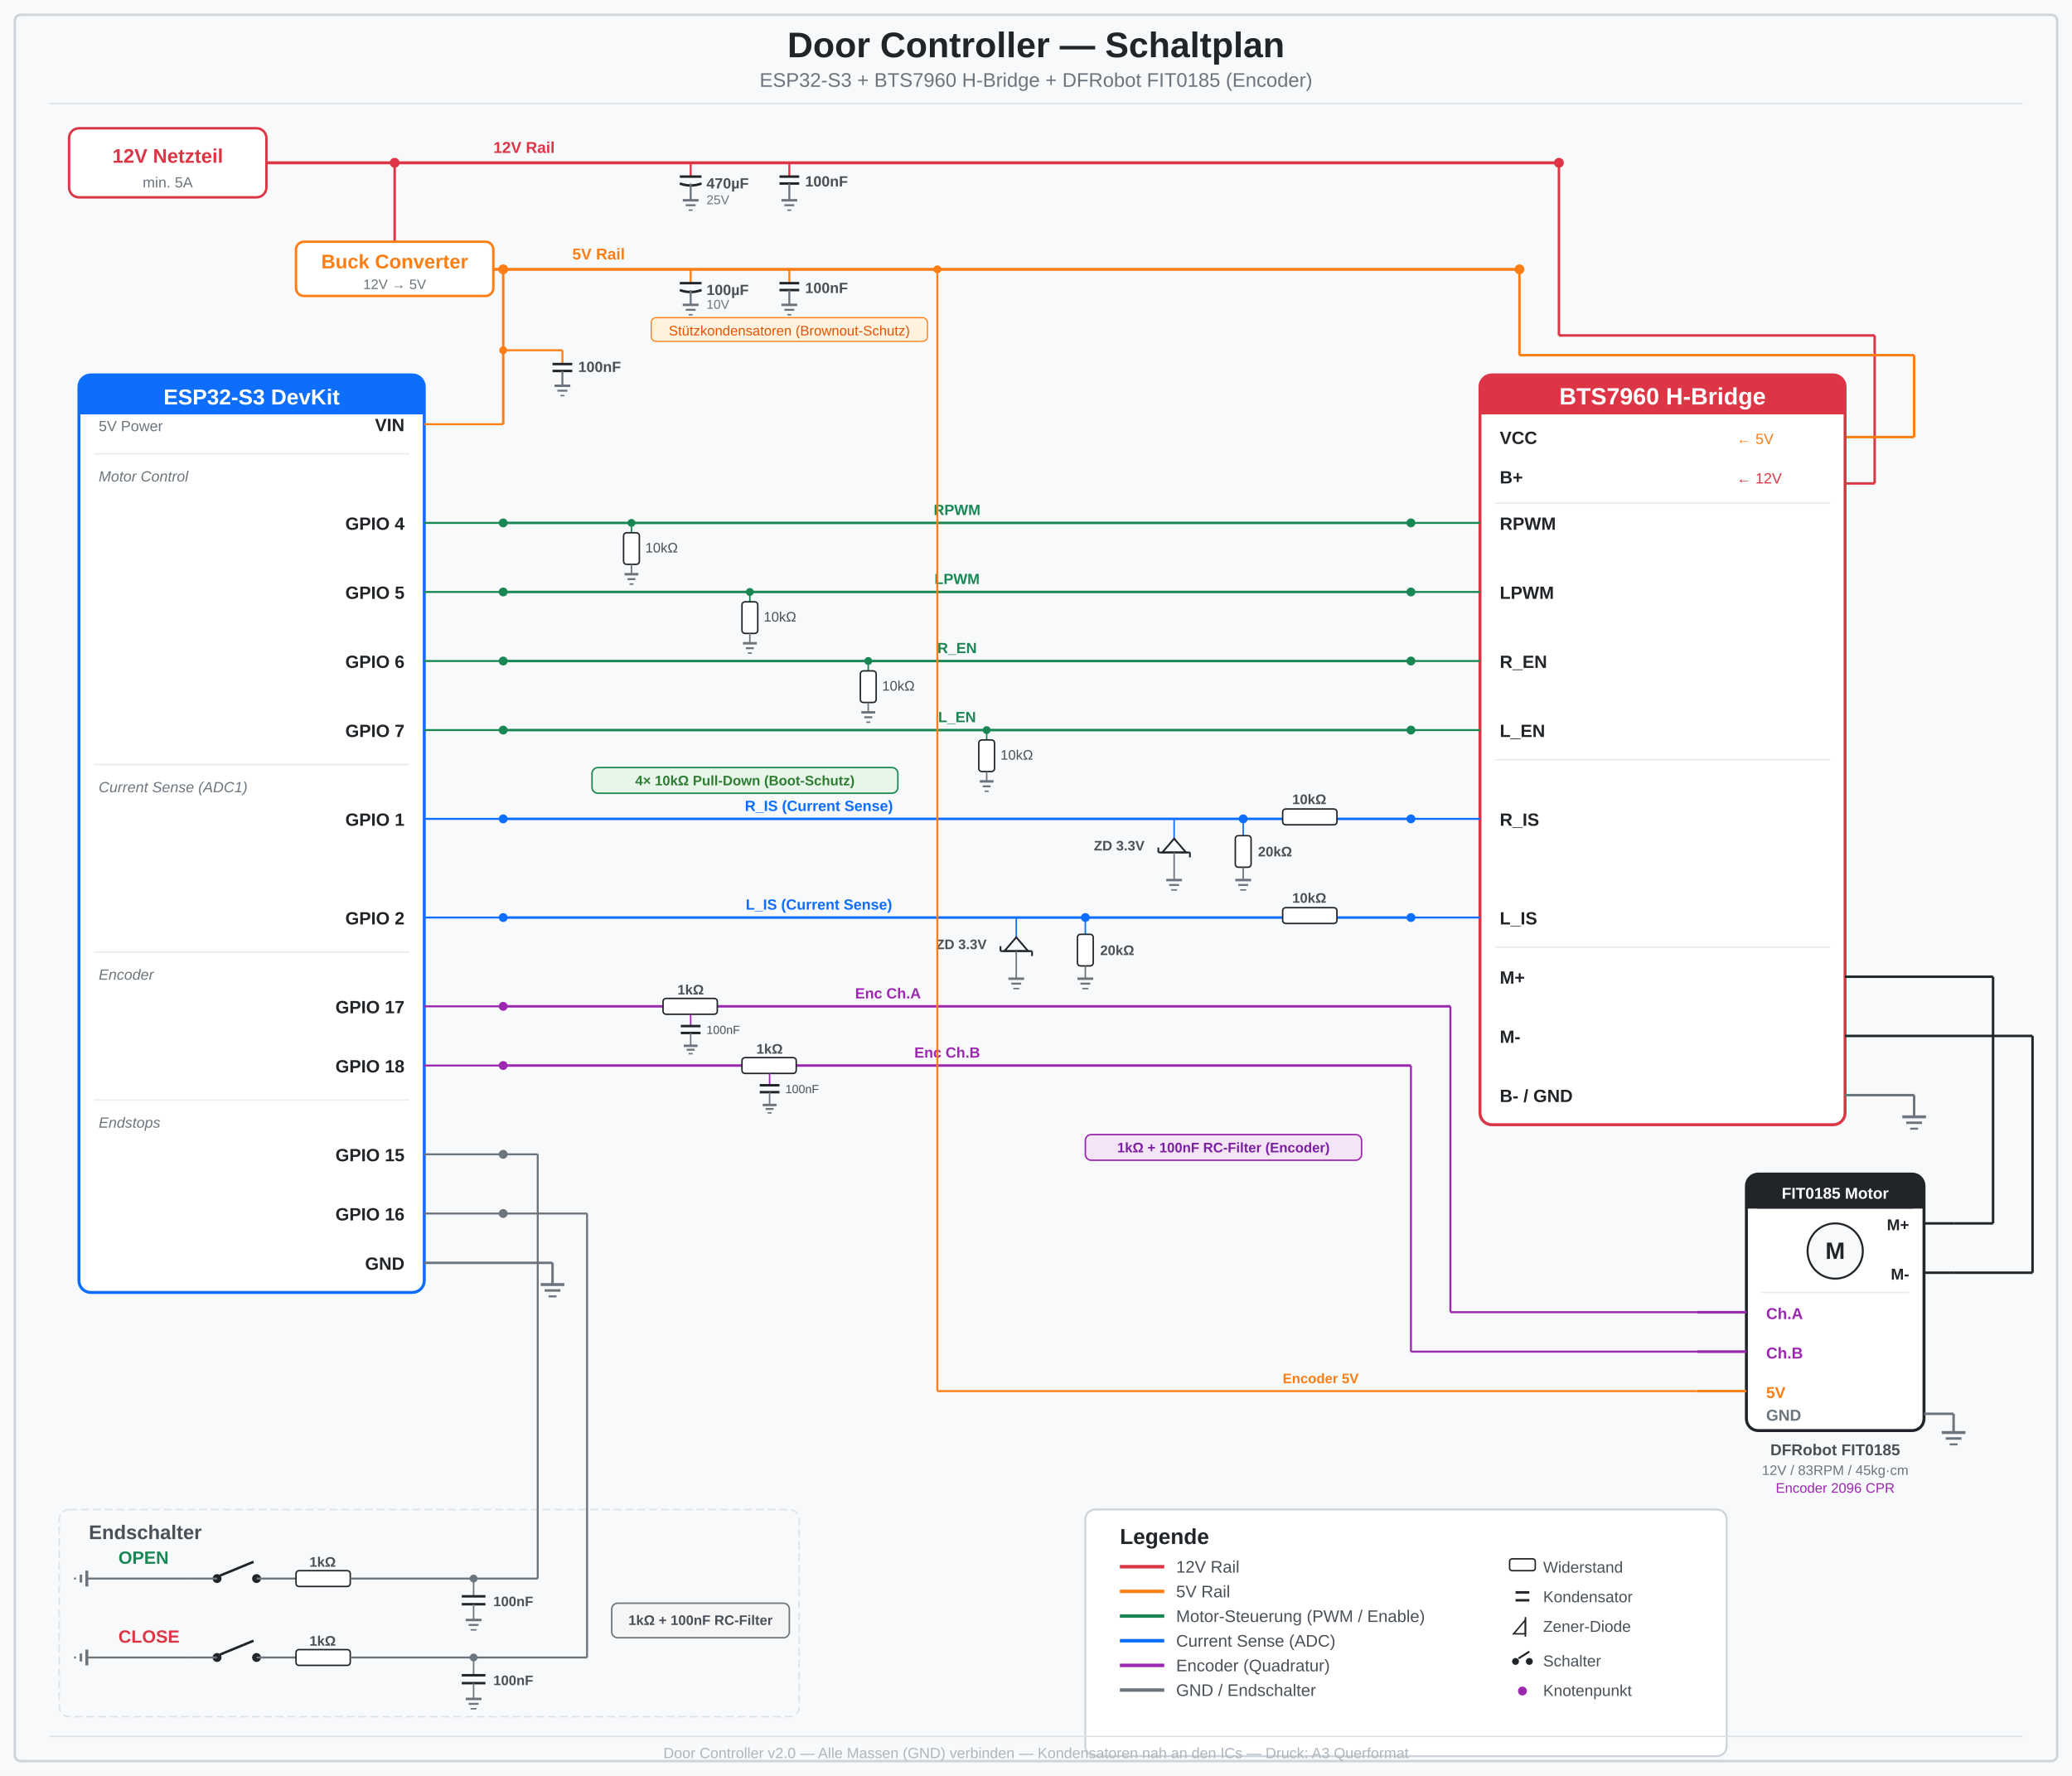
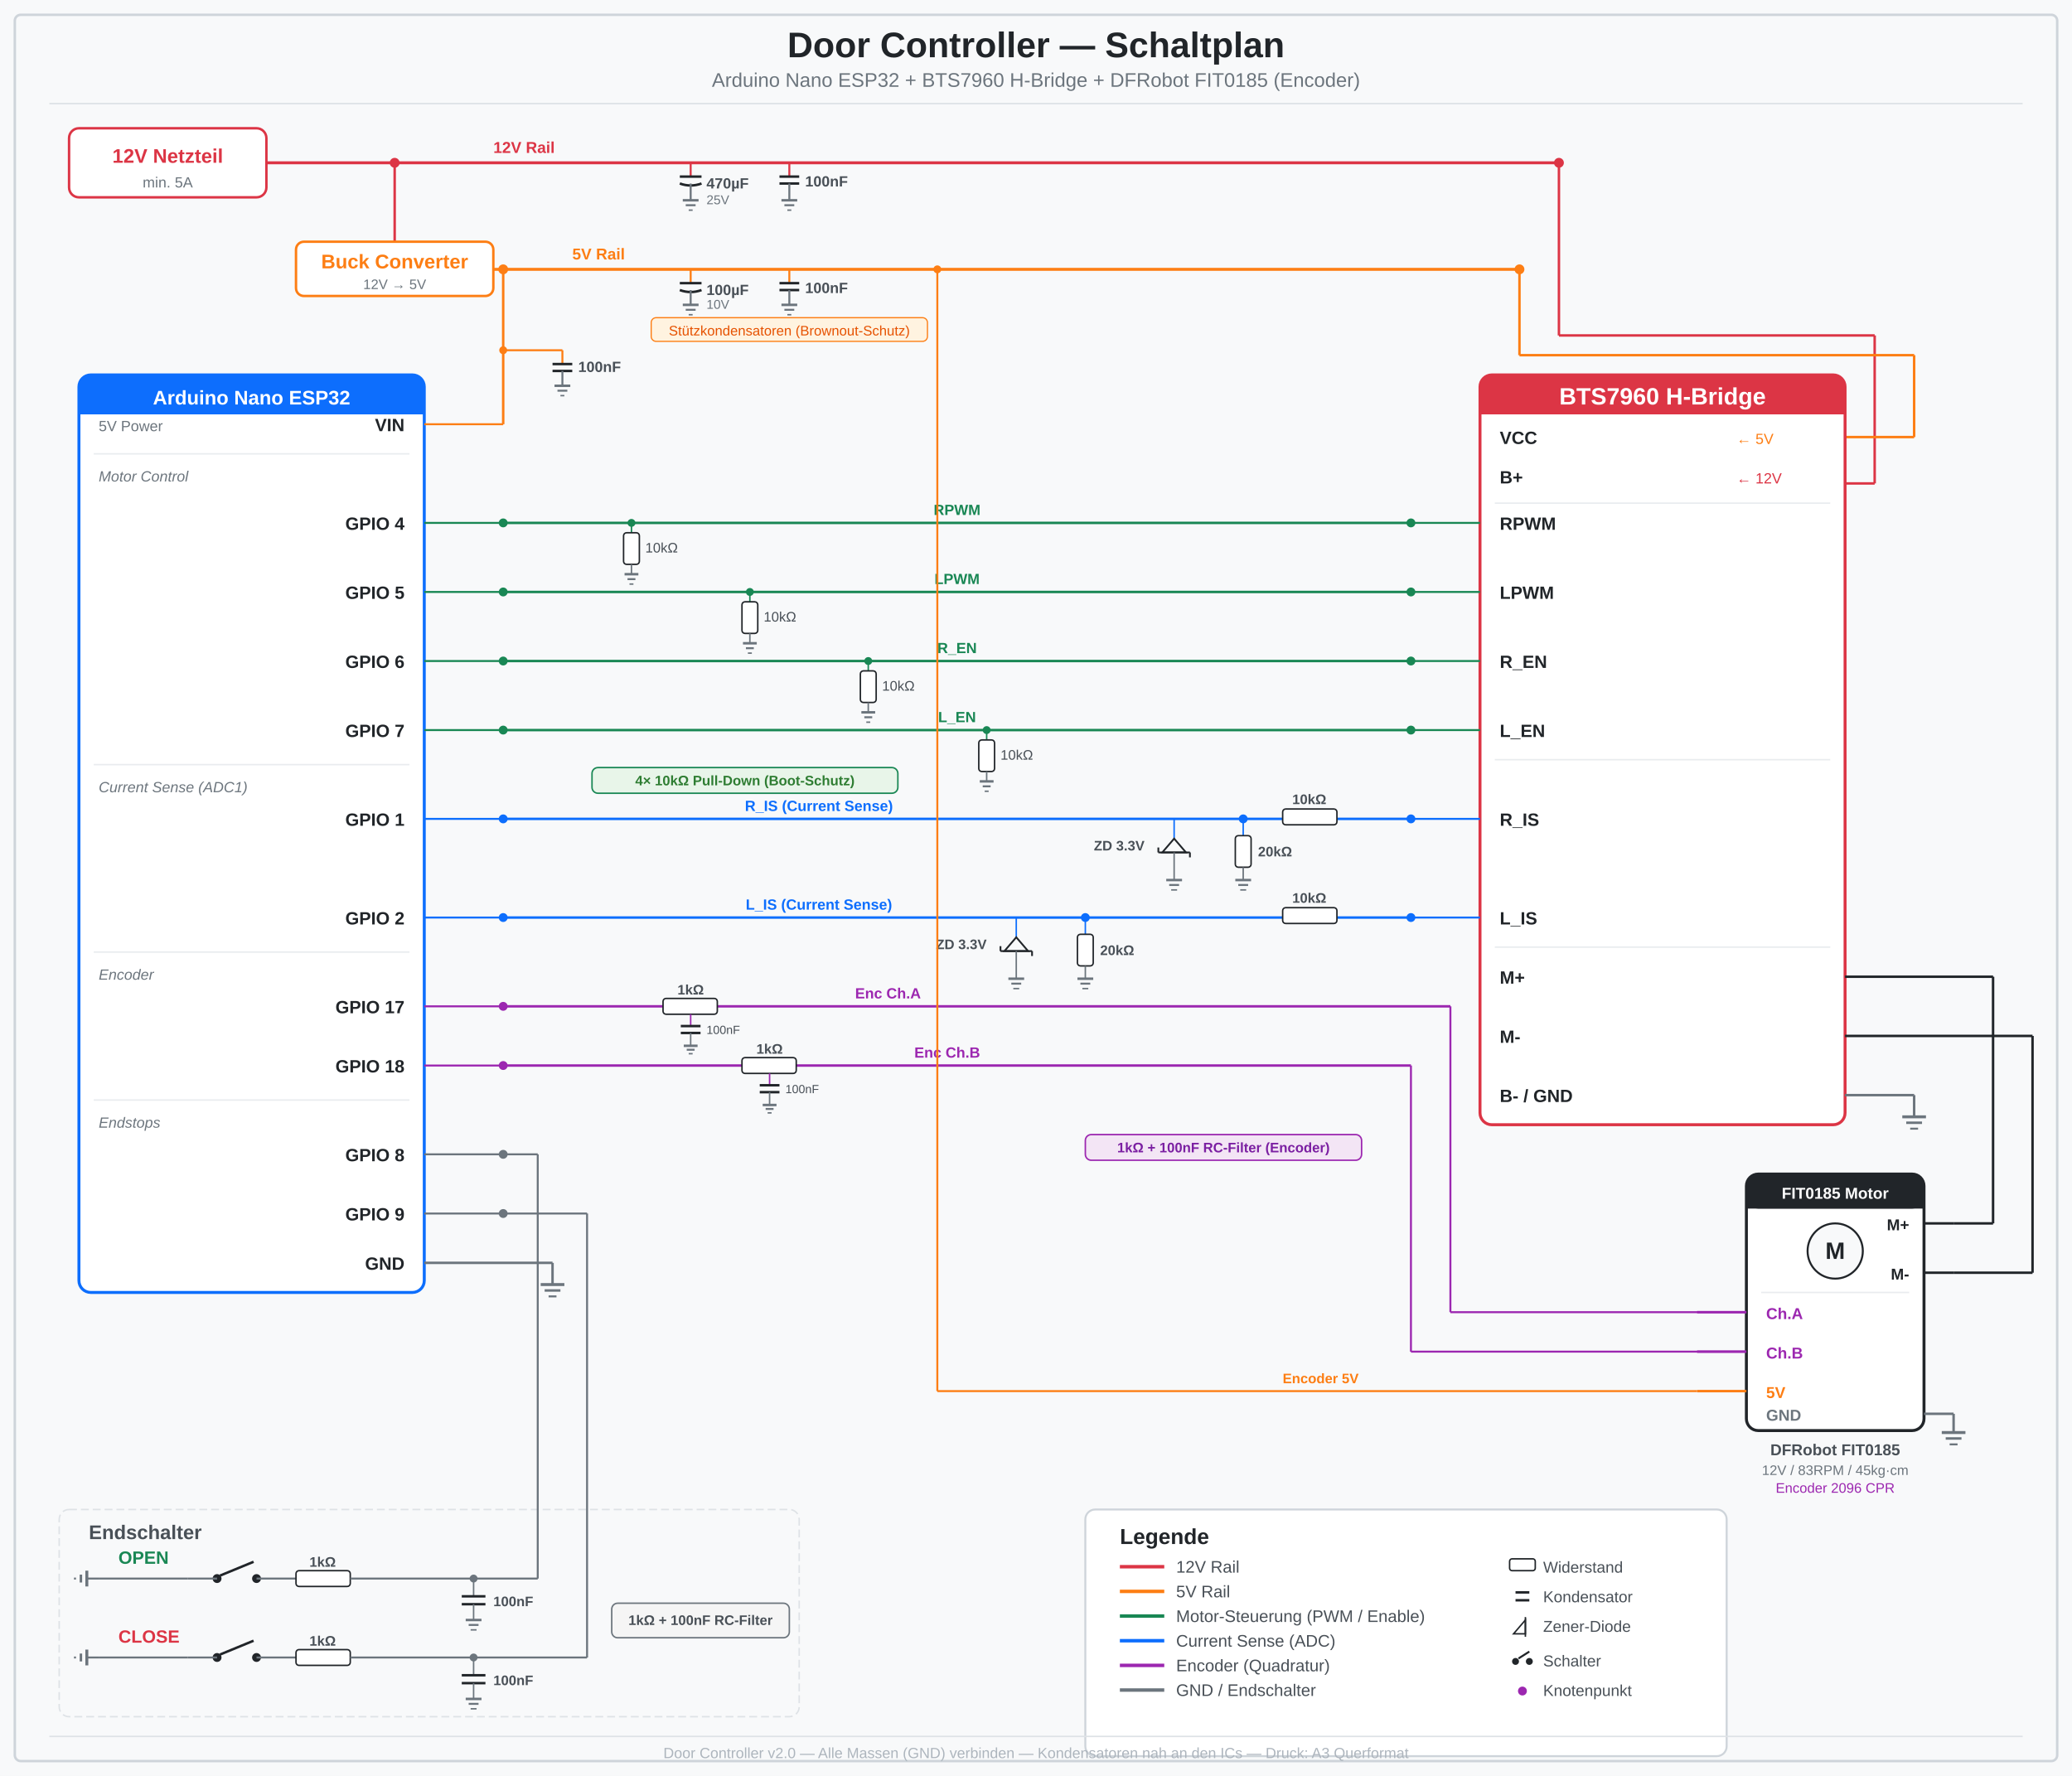
<svg xmlns="http://www.w3.org/2000/svg" viewBox="0 0 2100 1800" width="420mm" height="360mm" font-family="Segoe UI, Arial, sans-serif">
  <style>@media print { svg { width: 100%; height: auto; page-break-inside: avoid; } }</style>
  <rect width="2100" height="1800" fill="#f8f9fa" />
  <rect x="15" y="15" width="2070" height="1770" fill="none" stroke="#ced4da" stroke-width="2.5" rx="6" />
  <text x="1050" y="58" text-anchor="middle" font-size="36" font-weight="bold" fill="#212529">Door Controller — Schaltplan</text>
-   <text x="1050" y="88" text-anchor="middle" font-size="20" fill="#6c757d">ESP32-S3 + BTS7960 H-Bridge + DFRobot FIT0185 (Encoder)</text>
+   <text x="1050" y="88" text-anchor="middle" font-size="20" fill="#6c757d">Arduino Nano ESP32 + BTS7960 H-Bridge + DFRobot FIT0185 (Encoder)</text>
  <line x1="50" y1="105" x2="2050" y2="105" stroke="#dee2e6" stroke-width="1.5" />
  <rect x="70" y="130" width="200" height="70" rx="10" fill="#fff" stroke="#dc3545" stroke-width="2.5" />
  <text x="170" y="165" text-anchor="middle" font-size="20" font-weight="bold" fill="#dc3545">12V Netzteil</text>
  <text x="170" y="190" text-anchor="middle" font-size="15" fill="#6c757d">min. 5A</text>
  <line x1="270" y1="165" x2="1580" y2="165" stroke="#dc3545" stroke-width="3" />
  <text x="500" y="155" font-size="16" fill="#dc3545" font-weight="bold">12V Rail</text>
  <circle cx="400" cy="165" r="5" fill="#dc3545" />
  <line x1="400" y1="165" x2="400" y2="245" stroke="#dc3545" stroke-width="2.5" />
  <rect x="300" y="245" width="200" height="55" rx="8" fill="#fff" stroke="#fd7e14" stroke-width="2.5" />
  <text x="400" y="272" text-anchor="middle" font-size="20" font-weight="bold" fill="#fd7e14">Buck Converter</text>
  <text x="400" y="293" text-anchor="middle" font-size="14" fill="#6c757d">12V → 5V</text>
  <line x1="500" y1="273" x2="1540" y2="273" stroke="#fd7e14" stroke-width="3" />
  <text x="580" y="263" font-size="16" fill="#fd7e14" font-weight="bold">5V Rail</text>
  <g transform="translate(700, 165)">
    <line x1="0" y1="0" x2="0" y2="14" stroke="#dc3545" stroke-width="2" />
    <line x1="-11" y1="14" x2="11" y2="14" stroke="#212529" stroke-width="2.5" />
    <path d="M-11,21 Q0,25 11,21" fill="none" stroke="#212529" stroke-width="2.5" />
    <line x1="0" y1="21" x2="0" y2="38" stroke="#6c757d" stroke-width="2" />
    <text x="16" y="26" font-size="15" fill="#495057" font-weight="bold">470µF</text>
    <text x="16" y="42" font-size="13" fill="#6c757d">25V</text>
    <line x1="-8" y1="38" x2="8" y2="38" stroke="#6c757d" stroke-width="2.5" />
    <line x1="-5" y1="43" x2="5" y2="43" stroke="#6c757d" stroke-width="2" />
    <line x1="-2" y1="48" x2="2" y2="48" stroke="#6c757d" stroke-width="1.5" />
  </g>
  <g transform="translate(800, 165)">
    <line x1="0" y1="0" x2="0" y2="14" stroke="#dc3545" stroke-width="2" />
    <line x1="-10" y1="14" x2="10" y2="14" stroke="#212529" stroke-width="2.5" />
    <line x1="-10" y1="21" x2="10" y2="21" stroke="#212529" stroke-width="2.5" />
    <line x1="0" y1="21" x2="0" y2="38" stroke="#6c757d" stroke-width="2" />
    <text x="16" y="24" font-size="15" fill="#495057" font-weight="bold">100nF</text>
    <line x1="-8" y1="38" x2="8" y2="38" stroke="#6c757d" stroke-width="2.5" />
    <line x1="-5" y1="43" x2="5" y2="43" stroke="#6c757d" stroke-width="2" />
    <line x1="-2" y1="48" x2="2" y2="48" stroke="#6c757d" stroke-width="1.5" />
  </g>
  <g transform="translate(700, 273)">
    <line x1="0" y1="0" x2="0" y2="14" stroke="#fd7e14" stroke-width="2" />
    <line x1="-11" y1="14" x2="11" y2="14" stroke="#212529" stroke-width="2.5" />
    <path d="M-11,21 Q0,25 11,21" fill="none" stroke="#212529" stroke-width="2.5" />
    <line x1="0" y1="21" x2="0" y2="36" stroke="#6c757d" stroke-width="2" />
    <text x="16" y="26" font-size="15" fill="#495057" font-weight="bold">100µF</text>
    <text x="16" y="40" font-size="13" fill="#6c757d">10V</text>
    <line x1="-8" y1="36" x2="8" y2="36" stroke="#6c757d" stroke-width="2.5" />
    <line x1="-5" y1="41" x2="5" y2="41" stroke="#6c757d" stroke-width="2" />
    <line x1="-2" y1="46" x2="2" y2="46" stroke="#6c757d" stroke-width="1.5" />
  </g>
  <g transform="translate(800, 273)">
    <line x1="0" y1="0" x2="0" y2="14" stroke="#fd7e14" stroke-width="2" />
    <line x1="-10" y1="14" x2="10" y2="14" stroke="#212529" stroke-width="2.5" />
    <line x1="-10" y1="21" x2="10" y2="21" stroke="#212529" stroke-width="2.5" />
    <line x1="0" y1="21" x2="0" y2="36" stroke="#6c757d" stroke-width="2" />
    <text x="16" y="24" font-size="15" fill="#495057" font-weight="bold">100nF</text>
    <line x1="-8" y1="36" x2="8" y2="36" stroke="#6c757d" stroke-width="2.5" />
    <line x1="-5" y1="41" x2="5" y2="41" stroke="#6c757d" stroke-width="2" />
    <line x1="-2" y1="46" x2="2" y2="46" stroke="#6c757d" stroke-width="1.5" />
  </g>
  <rect x="660" y="322" width="280" height="24" rx="5" fill="#fff3e0" stroke="#fd7e14" stroke-width="1.2" />
  <text x="800" y="340" text-anchor="middle" font-size="14" fill="#e65100">Stützkondensatoren (Brownout-Schutz)</text>
  <circle cx="510" cy="273" r="5" fill="#fd7e14" />
  <line x1="510" y1="273" x2="510" y2="430" stroke="#fd7e14" stroke-width="2.5" />
  <circle cx="510" cy="355" r="4" fill="#fd7e14" />
  <line x1="510" y1="355" x2="570" y2="355" stroke="#fd7e14" stroke-width="2" />
  <g transform="translate(570, 355)">
    <line x1="0" y1="0" x2="0" y2="14" stroke="#fd7e14" stroke-width="2" />
    <line x1="-10" y1="14" x2="10" y2="14" stroke="#212529" stroke-width="2.5" />
    <line x1="-10" y1="21" x2="10" y2="21" stroke="#212529" stroke-width="2.5" />
    <line x1="0" y1="21" x2="0" y2="36" stroke="#6c757d" stroke-width="2" />
    <text x="16" y="22" font-size="15" fill="#495057" font-weight="bold">100nF</text>
    <line x1="-8" y1="36" x2="8" y2="36" stroke="#6c757d" stroke-width="2.5" />
    <line x1="-5" y1="41" x2="5" y2="41" stroke="#6c757d" stroke-width="2" />
    <line x1="-2" y1="46" x2="2" y2="46" stroke="#6c757d" stroke-width="1.5" />
  </g>
  <circle cx="1580" cy="165" r="5" fill="#dc3545" />
  <line x1="1580" y1="165" x2="1580" y2="340" stroke="#dc3545" stroke-width="2.5" />
  <line x1="1580" y1="340" x2="1900" y2="340" stroke="#dc3545" stroke-width="2.5" />
  <line x1="1900" y1="340" x2="1900" y2="490" stroke="#dc3545" stroke-width="2.5" />
  <line x1="1870" y1="490" x2="1900" y2="490" stroke="#dc3545" stroke-width="2.5" />
  <circle cx="1540" cy="273" r="5" fill="#fd7e14" />
  <line x1="1540" y1="273" x2="1540" y2="360" stroke="#fd7e14" stroke-width="2.5" />
  <line x1="1540" y1="360" x2="1940" y2="360" stroke="#fd7e14" stroke-width="2.5" />
  <line x1="1940" y1="360" x2="1940" y2="443" stroke="#fd7e14" stroke-width="2.5" />
  <line x1="1870" y1="443" x2="1940" y2="443" stroke="#fd7e14" stroke-width="2.5" />
  <rect x="80" y="380" width="350" height="930" rx="12" fill="#fff" stroke="#0d6efd" stroke-width="3" />
  <rect x="80" y="380" width="350" height="40" rx="12" fill="#0d6efd" />
  <rect x="80" y="406" width="350" height="14" fill="#0d6efd" />
-   <text x="255" y="410" text-anchor="middle" font-size="22" font-weight="bold" fill="#fff">ESP32-S3 DevKit</text>
+   <text x="255" y="410" text-anchor="middle" font-size="20" font-weight="bold" fill="#fff">Arduino Nano ESP32</text>
  <text x="410" y="437" font-size="18" fill="#212529" font-weight="bold" text-anchor="end">VIN</text>
  <text x="100" y="437" font-size="15" fill="#6c757d">5V Power</text>
  <line x1="430" y1="430" x2="510" y2="430" stroke="#fd7e14" stroke-width="2" />
  <line x1="95" y1="460" x2="415" y2="460" stroke="#e9ecef" stroke-width="1.5" />
  <text x="100" y="488" font-size="15" fill="#6c757d" font-style="italic">Motor Control</text>
  <text x="410" y="537" font-size="18" fill="#212529" font-weight="bold" text-anchor="end">GPIO 4</text>
  <line x1="430" y1="530" x2="510" y2="530" stroke="#198754" stroke-width="2" />
  <circle cx="510" cy="530" r="4.5" fill="#198754" />
  <text x="410" y="607" font-size="18" fill="#212529" font-weight="bold" text-anchor="end">GPIO 5</text>
  <line x1="430" y1="600" x2="510" y2="600" stroke="#198754" stroke-width="2" />
  <circle cx="510" cy="600" r="4.5" fill="#198754" />
  <text x="410" y="677" font-size="18" fill="#212529" font-weight="bold" text-anchor="end">GPIO 6</text>
  <line x1="430" y1="670" x2="510" y2="670" stroke="#198754" stroke-width="2" />
  <circle cx="510" cy="670" r="4.5" fill="#198754" />
  <text x="410" y="747" font-size="18" fill="#212529" font-weight="bold" text-anchor="end">GPIO 7</text>
  <line x1="430" y1="740" x2="510" y2="740" stroke="#198754" stroke-width="2" />
  <circle cx="510" cy="740" r="4.5" fill="#198754" />
  <line x1="95" y1="775" x2="415" y2="775" stroke="#e9ecef" stroke-width="1.5" />
  <text x="100" y="803" font-size="15" fill="#6c757d" font-style="italic">Current Sense (ADC1)</text>
  <text x="410" y="837" font-size="18" fill="#212529" font-weight="bold" text-anchor="end">GPIO 1</text>
  <line x1="430" y1="830" x2="510" y2="830" stroke="#0d6efd" stroke-width="2" />
  <circle cx="510" cy="830" r="4.5" fill="#0d6efd" />
  <text x="410" y="937" font-size="18" fill="#212529" font-weight="bold" text-anchor="end">GPIO 2</text>
  <line x1="430" y1="930" x2="510" y2="930" stroke="#0d6efd" stroke-width="2" />
  <circle cx="510" cy="930" r="4.5" fill="#0d6efd" />
  <line x1="95" y1="965" x2="415" y2="965" stroke="#e9ecef" stroke-width="1.5" />
  <text x="100" y="993" font-size="15" fill="#6c757d" font-style="italic">Encoder</text>
  <text x="410" y="1027" font-size="18" fill="#212529" font-weight="bold" text-anchor="end">GPIO 17</text>
  <line x1="430" y1="1020" x2="510" y2="1020" stroke="#9c27b0" stroke-width="2" />
  <circle cx="510" cy="1020" r="4.5" fill="#9c27b0" />
  <text x="410" y="1087" font-size="18" fill="#212529" font-weight="bold" text-anchor="end">GPIO 18</text>
  <line x1="430" y1="1080" x2="510" y2="1080" stroke="#9c27b0" stroke-width="2" />
  <circle cx="510" cy="1080" r="4.5" fill="#9c27b0" />
  <line x1="95" y1="1115" x2="415" y2="1115" stroke="#e9ecef" stroke-width="1.5" />
  <text x="100" y="1143" font-size="15" fill="#6c757d" font-style="italic">Endstops</text>
-   <text x="410" y="1177" font-size="18" fill="#212529" font-weight="bold" text-anchor="end">GPIO 15</text>
+   <text x="410" y="1177" font-size="18" fill="#212529" font-weight="bold" text-anchor="end">GPIO 8</text>
  <line x1="430" y1="1170" x2="510" y2="1170" stroke="#6c757d" stroke-width="2" />
  <circle cx="510" cy="1170" r="4.5" fill="#6c757d" />
-   <text x="410" y="1237" font-size="18" fill="#212529" font-weight="bold" text-anchor="end">GPIO 16</text>
+   <text x="410" y="1237" font-size="18" fill="#212529" font-weight="bold" text-anchor="end">GPIO 9</text>
  <line x1="430" y1="1230" x2="510" y2="1230" stroke="#6c757d" stroke-width="2" />
  <circle cx="510" cy="1230" r="4.5" fill="#6c757d" />
  <text x="410" y="1287" font-size="18" fill="#212529" font-weight="bold" text-anchor="end">GND</text>
  <line x1="430" y1="1280" x2="560" y2="1280" stroke="#6c757d" stroke-width="2.5" />
  <line x1="560" y1="1280" x2="560" y2="1302" stroke="#6c757d" stroke-width="2.5" />
  <line x1="548" y1="1302" x2="572" y2="1302" stroke="#6c757d" stroke-width="3" />
  <line x1="552" y1="1308" x2="568" y2="1308" stroke="#6c757d" stroke-width="2.5" />
  <line x1="556" y1="1314" x2="564" y2="1314" stroke="#6c757d" stroke-width="2" />
  <rect x="1500" y="380" width="370" height="760" rx="12" fill="#fff" stroke="#dc3545" stroke-width="3" />
  <rect x="1500" y="380" width="370" height="40" rx="12" fill="#dc3545" />
  <rect x="1500" y="406" width="370" height="14" fill="#dc3545" />
  <text x="1685" y="410" text-anchor="middle" font-size="24" font-weight="bold" fill="#fff">BTS7960 H-Bridge</text>
  <text x="1520" y="450" font-size="18" fill="#212529" font-weight="bold">VCC</text>
  <text x="1760" y="450" font-size="15" fill="#fd7e14">← 5V</text>
  <text x="1520" y="490" font-size="18" fill="#212529" font-weight="bold">B+</text>
  <text x="1760" y="490" font-size="15" fill="#dc3545">← 12V</text>
  <line x1="1515" y1="510" x2="1855" y2="510" stroke="#e9ecef" stroke-width="1.5" />
  <text x="1520" y="537" font-size="18" fill="#212529" font-weight="bold">RPWM</text>
  <line x1="1430" y1="530" x2="1500" y2="530" stroke="#198754" stroke-width="2" />
  <circle cx="1430" cy="530" r="4.5" fill="#198754" />
  <text x="1520" y="607" font-size="18" fill="#212529" font-weight="bold">LPWM</text>
  <line x1="1430" y1="600" x2="1500" y2="600" stroke="#198754" stroke-width="2" />
  <circle cx="1430" cy="600" r="4.5" fill="#198754" />
  <text x="1520" y="677" font-size="18" fill="#212529" font-weight="bold">R_EN</text>
  <line x1="1430" y1="670" x2="1500" y2="670" stroke="#198754" stroke-width="2" />
  <circle cx="1430" cy="670" r="4.5" fill="#198754" />
  <text x="1520" y="747" font-size="18" fill="#212529" font-weight="bold">L_EN</text>
  <line x1="1430" y1="740" x2="1500" y2="740" stroke="#198754" stroke-width="2" />
  <circle cx="1430" cy="740" r="4.5" fill="#198754" />
  <line x1="1515" y1="770" x2="1855" y2="770" stroke="#e9ecef" stroke-width="1.5" />
  <text x="1520" y="837" font-size="18" fill="#212529" font-weight="bold">R_IS</text>
  <line x1="1430" y1="830" x2="1500" y2="830" stroke="#0d6efd" stroke-width="2" />
  <circle cx="1430" cy="830" r="4.5" fill="#0d6efd" />
  <text x="1520" y="937" font-size="18" fill="#212529" font-weight="bold">L_IS</text>
  <line x1="1430" y1="930" x2="1500" y2="930" stroke="#0d6efd" stroke-width="2" />
  <circle cx="1430" cy="930" r="4.5" fill="#0d6efd" />
  <line x1="1515" y1="960" x2="1855" y2="960" stroke="#e9ecef" stroke-width="1.5" />
  <text x="1520" y="997" font-size="18" fill="#212529" font-weight="bold">M+</text>
  <text x="1520" y="1057" font-size="18" fill="#212529" font-weight="bold">M-</text>
  <text x="1520" y="1117" font-size="18" fill="#212529" font-weight="bold">B- / GND</text>
  <line x1="1870" y1="1110" x2="1940" y2="1110" stroke="#6c757d" stroke-width="2.5" />
  <line x1="1940" y1="1110" x2="1940" y2="1132" stroke="#6c757d" stroke-width="2.5" />
  <line x1="1928" y1="1132" x2="1952" y2="1132" stroke="#6c757d" stroke-width="3" />
  <line x1="1932" y1="1138" x2="1948" y2="1138" stroke="#6c757d" stroke-width="2.5" />
  <line x1="1936" y1="1144" x2="1944" y2="1144" stroke="#6c757d" stroke-width="2" />
  <line x1="510" y1="530" x2="1430" y2="530" stroke="#198754" stroke-width="2.5" />
  <circle cx="640" cy="530" r="4" fill="#198754" />
  <g transform="translate(640, 530)">
    <line x1="0" y1="0" x2="0" y2="10" stroke="#198754" stroke-width="1.5" />
    <rect x="-8" y="10" width="16" height="32" rx="3" fill="#fff" stroke="#212529" stroke-width="1.5" />
    <text x="14" y="30" font-size="14" fill="#495057">10kΩ</text>
    <line x1="0" y1="42" x2="0" y2="52" stroke="#6c757d" stroke-width="1.5" />
    <line x1="-7" y1="52" x2="7" y2="52" stroke="#6c757d" stroke-width="2.5" />
    <line x1="-4" y1="57" x2="4" y2="57" stroke="#6c757d" stroke-width="2" />
    <line x1="-2" y1="62" x2="2" y2="62" stroke="#6c757d" stroke-width="1.5" />
  </g>
  <text x="970" y="522" font-size="15" fill="#198754" font-weight="bold" text-anchor="middle">RPWM</text>
  <line x1="510" y1="600" x2="1430" y2="600" stroke="#198754" stroke-width="2.5" />
  <circle cx="760" cy="600" r="4" fill="#198754" />
  <g transform="translate(760, 600)">
    <line x1="0" y1="0" x2="0" y2="10" stroke="#198754" stroke-width="1.5" />
    <rect x="-8" y="10" width="16" height="32" rx="3" fill="#fff" stroke="#212529" stroke-width="1.5" />
    <text x="14" y="30" font-size="14" fill="#495057">10kΩ</text>
    <line x1="0" y1="42" x2="0" y2="52" stroke="#6c757d" stroke-width="1.5" />
    <line x1="-7" y1="52" x2="7" y2="52" stroke="#6c757d" stroke-width="2.5" />
    <line x1="-4" y1="57" x2="4" y2="57" stroke="#6c757d" stroke-width="2" />
    <line x1="-2" y1="62" x2="2" y2="62" stroke="#6c757d" stroke-width="1.5" />
  </g>
  <text x="970" y="592" font-size="15" fill="#198754" font-weight="bold" text-anchor="middle">LPWM</text>
  <line x1="510" y1="670" x2="1430" y2="670" stroke="#198754" stroke-width="2.5" />
  <circle cx="880" cy="670" r="4" fill="#198754" />
  <g transform="translate(880, 670)">
    <line x1="0" y1="0" x2="0" y2="10" stroke="#198754" stroke-width="1.5" />
    <rect x="-8" y="10" width="16" height="32" rx="3" fill="#fff" stroke="#212529" stroke-width="1.5" />
    <text x="14" y="30" font-size="14" fill="#495057">10kΩ</text>
    <line x1="0" y1="42" x2="0" y2="52" stroke="#6c757d" stroke-width="1.5" />
    <line x1="-7" y1="52" x2="7" y2="52" stroke="#6c757d" stroke-width="2.5" />
    <line x1="-4" y1="57" x2="4" y2="57" stroke="#6c757d" stroke-width="2" />
    <line x1="-2" y1="62" x2="2" y2="62" stroke="#6c757d" stroke-width="1.5" />
  </g>
  <text x="970" y="662" font-size="15" fill="#198754" font-weight="bold" text-anchor="middle">R_EN</text>
  <line x1="510" y1="740" x2="1430" y2="740" stroke="#198754" stroke-width="2.5" />
  <circle cx="1000" cy="740" r="4" fill="#198754" />
  <g transform="translate(1000, 740)">
    <line x1="0" y1="0" x2="0" y2="10" stroke="#198754" stroke-width="1.5" />
    <rect x="-8" y="10" width="16" height="32" rx="3" fill="#fff" stroke="#212529" stroke-width="1.5" />
    <text x="14" y="30" font-size="14" fill="#495057">10kΩ</text>
    <line x1="0" y1="42" x2="0" y2="52" stroke="#6c757d" stroke-width="1.5" />
    <line x1="-7" y1="52" x2="7" y2="52" stroke="#6c757d" stroke-width="2.5" />
    <line x1="-4" y1="57" x2="4" y2="57" stroke="#6c757d" stroke-width="2" />
    <line x1="-2" y1="62" x2="2" y2="62" stroke="#6c757d" stroke-width="1.5" />
  </g>
  <text x="970" y="732" font-size="15" fill="#198754" font-weight="bold" text-anchor="middle">L_EN</text>
  <rect x="600" y="778" width="310" height="26" rx="6" fill="#e8f5e9" stroke="#198754" stroke-width="1.5" />
  <text x="755" y="796" text-anchor="middle" font-size="14" fill="#2e7d32" font-weight="bold">4× 10kΩ Pull-Down (Boot-Schutz)</text>
  <line x1="510" y1="830" x2="1430" y2="830" stroke="#0d6efd" stroke-width="2.5" />
  <text x="830" y="822" font-size="15" fill="#0d6efd" font-weight="bold" text-anchor="middle">R_IS (Current Sense)</text>
  <rect x="1300" y="820" width="55" height="16" rx="3" fill="#fff" stroke="#212529" stroke-width="1.5" />
  <text x="1327" y="815" text-anchor="middle" font-size="14" fill="#495057" font-weight="bold">10kΩ</text>
  <circle cx="1260" cy="830" r="4.5" fill="#0d6efd" />
  <line x1="1260" y1="830" x2="1260" y2="847" stroke="#0d6efd" stroke-width="1.5" />
  <rect x="1252" y="847" width="16" height="32" rx="3" fill="#fff" stroke="#212529" stroke-width="1.5" />
  <text x="1275" y="868" font-size="14" fill="#495057" font-weight="bold">20kΩ</text>
  <line x1="1260" y1="879" x2="1260" y2="892" stroke="#6c757d" stroke-width="1.5" />
  <line x1="1252" y1="892" x2="1268" y2="892" stroke="#6c757d" stroke-width="2.5" />
  <line x1="1255" y1="897" x2="1265" y2="897" stroke="#6c757d" stroke-width="2" />
  <line x1="1257" y1="902" x2="1263" y2="902" stroke="#6c757d" stroke-width="1.5" />
  <line x1="1260" y1="830" x2="1190" y2="830" stroke="#0d6efd" stroke-width="1.5" />
  <line x1="1190" y1="830" x2="1190" y2="850" stroke="#0d6efd" stroke-width="1.5" />
  <polygon points="1178,864 1190,850 1202,864" fill="none" stroke="#212529" stroke-width="1.8" />
  <line x1="1174" y1="864" x2="1206" y2="864" stroke="#212529" stroke-width="1.8" />
  <line x1="1174" y1="864" x2="1174" y2="859" stroke="#212529" stroke-width="1.8" />
  <line x1="1206" y1="864" x2="1206" y2="869" stroke="#212529" stroke-width="1.8" />
  <text x="1160" y="862" font-size="14" fill="#495057" text-anchor="end" font-weight="bold">ZD 3.3V</text>
  <line x1="1190" y1="864" x2="1190" y2="892" stroke="#6c757d" stroke-width="1.5" />
  <line x1="1182" y1="892" x2="1198" y2="892" stroke="#6c757d" stroke-width="2.5" />
  <line x1="1185" y1="897" x2="1195" y2="897" stroke="#6c757d" stroke-width="2" />
  <line x1="1187" y1="902" x2="1193" y2="902" stroke="#6c757d" stroke-width="1.5" />
  <line x1="510" y1="930" x2="1430" y2="930" stroke="#0d6efd" stroke-width="2.5" />
  <text x="830" y="922" font-size="15" fill="#0d6efd" font-weight="bold" text-anchor="middle">L_IS (Current Sense)</text>
  <rect x="1300" y="920" width="55" height="16" rx="3" fill="#fff" stroke="#212529" stroke-width="1.5" />
  <text x="1327" y="915" text-anchor="middle" font-size="14" fill="#495057" font-weight="bold">10kΩ</text>
  <circle cx="1100" cy="930" r="4.5" fill="#0d6efd" />
  <line x1="1100" y1="930" x2="1100" y2="947" stroke="#0d6efd" stroke-width="1.5" />
  <rect x="1092" y="947" width="16" height="32" rx="3" fill="#fff" stroke="#212529" stroke-width="1.5" />
  <text x="1115" y="968" font-size="14" fill="#495057" font-weight="bold">20kΩ</text>
  <line x1="1100" y1="979" x2="1100" y2="992" stroke="#6c757d" stroke-width="1.5" />
  <line x1="1092" y1="992" x2="1108" y2="992" stroke="#6c757d" stroke-width="2.5" />
  <line x1="1095" y1="997" x2="1105" y2="997" stroke="#6c757d" stroke-width="2" />
  <line x1="1097" y1="1002" x2="1103" y2="1002" stroke="#6c757d" stroke-width="1.5" />
  <line x1="1100" y1="930" x2="1030" y2="930" stroke="#0d6efd" stroke-width="1.5" />
  <line x1="1030" y1="930" x2="1030" y2="950" stroke="#0d6efd" stroke-width="1.5" />
  <polygon points="1018,964 1030,950 1042,964" fill="none" stroke="#212529" stroke-width="1.8" />
  <line x1="1014" y1="964" x2="1046" y2="964" stroke="#212529" stroke-width="1.8" />
  <line x1="1014" y1="964" x2="1014" y2="959" stroke="#212529" stroke-width="1.8" />
  <line x1="1046" y1="964" x2="1046" y2="969" stroke="#212529" stroke-width="1.8" />
  <text x="1000" y="962" font-size="14" fill="#495057" text-anchor="end" font-weight="bold">ZD 3.3V</text>
  <line x1="1030" y1="964" x2="1030" y2="992" stroke="#6c757d" stroke-width="1.5" />
  <line x1="1022" y1="992" x2="1038" y2="992" stroke="#6c757d" stroke-width="2.5" />
  <line x1="1025" y1="997" x2="1035" y2="997" stroke="#6c757d" stroke-width="2" />
  <line x1="1027" y1="1002" x2="1033" y2="1002" stroke="#6c757d" stroke-width="1.5" />
  <line x1="510" y1="1020" x2="1470" y2="1020" stroke="#9c27b0" stroke-width="2.5" />
  <circle cx="700" cy="1020" r="4" fill="#9c27b0" />
  <g transform="translate(700, 1020)">
    <rect x="-28" y="-8" width="55" height="16" rx="3" fill="#fff" stroke="#212529" stroke-width="1.5" />
    <text x="0" y="-12" text-anchor="middle" font-size="14" fill="#495057" font-weight="bold">1kΩ</text>
    <line x1="0" y1="8" x2="0" y2="20" stroke="#9c27b0" stroke-width="1.5" />
    <line x1="-10" y1="20" x2="10" y2="20" stroke="#212529" stroke-width="2.5" />
    <line x1="-10" y1="27" x2="10" y2="27" stroke="#212529" stroke-width="2.5" />
    <text x="16" y="28" font-size="12" fill="#495057">100nF</text>
    <line x1="0" y1="27" x2="0" y2="40" stroke="#6c757d" stroke-width="1.5" />
    <line x1="-7" y1="40" x2="7" y2="40" stroke="#6c757d" stroke-width="2.5" />
    <line x1="-4" y1="44" x2="4" y2="44" stroke="#6c757d" stroke-width="2" />
    <line x1="-2" y1="48" x2="2" y2="48" stroke="#6c757d" stroke-width="1.5" />
  </g>
  <text x="900" y="1012" font-size="15" fill="#9c27b0" font-weight="bold" text-anchor="middle">Enc Ch.A</text>
  <line x1="1470" y1="1020" x2="1470" y2="1330" stroke="#9c27b0" stroke-width="2" />
  <line x1="1470" y1="1330" x2="1770" y2="1330" stroke="#9c27b0" stroke-width="2" />
  <line x1="510" y1="1080" x2="1430" y2="1080" stroke="#9c27b0" stroke-width="2.5" />
  <circle cx="780" cy="1080" r="4" fill="#9c27b0" />
  <g transform="translate(780, 1080)">
    <rect x="-28" y="-8" width="55" height="16" rx="3" fill="#fff" stroke="#212529" stroke-width="1.5" />
    <text x="0" y="-12" text-anchor="middle" font-size="14" fill="#495057" font-weight="bold">1kΩ</text>
    <line x1="0" y1="8" x2="0" y2="20" stroke="#9c27b0" stroke-width="1.5" />
    <line x1="-10" y1="20" x2="10" y2="20" stroke="#212529" stroke-width="2.5" />
    <line x1="-10" y1="27" x2="10" y2="27" stroke="#212529" stroke-width="2.5" />
    <text x="16" y="28" font-size="12" fill="#495057">100nF</text>
    <line x1="0" y1="27" x2="0" y2="40" stroke="#6c757d" stroke-width="1.5" />
    <line x1="-7" y1="40" x2="7" y2="40" stroke="#6c757d" stroke-width="2.5" />
    <line x1="-4" y1="44" x2="4" y2="44" stroke="#6c757d" stroke-width="2" />
    <line x1="-2" y1="48" x2="2" y2="48" stroke="#6c757d" stroke-width="1.5" />
  </g>
  <text x="960" y="1072" font-size="15" fill="#9c27b0" font-weight="bold" text-anchor="middle">Enc Ch.B</text>
  <line x1="1430" y1="1080" x2="1430" y2="1370" stroke="#9c27b0" stroke-width="2" />
  <line x1="1430" y1="1370" x2="1770" y2="1370" stroke="#9c27b0" stroke-width="2" />
  <rect x="1100" y="1150" width="280" height="26" rx="6" fill="#f3e5f5" stroke="#9c27b0" stroke-width="1.5" />
  <text x="1240" y="1168" text-anchor="middle" font-size="14" fill="#7b1fa2" font-weight="bold">1kΩ + 100nF RC-Filter (Encoder)</text>
  <rect x="1770" y="1190" width="180" height="260" rx="12" fill="#fff" stroke="#212529" stroke-width="3" />
  <rect x="1770" y="1190" width="180" height="35" rx="12" fill="#212529" />
  <rect x="1770" y="1211" width="180" height="14" fill="#212529" />
  <text x="1860" y="1215" text-anchor="middle" font-size="16" font-weight="bold" fill="#fff">FIT0185 Motor</text>
  <circle cx="1860" cy="1268" r="28" fill="#f8f9fa" stroke="#212529" stroke-width="2" />
  <text x="1860" y="1276" text-anchor="middle" font-size="24" font-weight="bold" fill="#212529">M</text>
  <text x="1935" y="1247" font-size="16" fill="#212529" font-weight="bold" text-anchor="end">M+</text>
  <line x1="1950" y1="1240" x2="1980" y2="1240" stroke="#212529" stroke-width="2.5" />
  <text x="1935" y="1297" font-size="16" fill="#212529" font-weight="bold" text-anchor="end">M-</text>
  <line x1="1950" y1="1290" x2="1980" y2="1290" stroke="#212529" stroke-width="2.5" />
  <line x1="1785" y1="1310" x2="1935" y2="1310" stroke="#e9ecef" stroke-width="1.5" />
  <text x="1790" y="1337" font-size="16" fill="#9c27b0" font-weight="bold">Ch.A</text>
  <line x1="1720" y1="1330" x2="1770" y2="1330" stroke="#9c27b0" stroke-width="2.5" />
  <text x="1790" y="1377" font-size="16" fill="#9c27b0" font-weight="bold">Ch.B</text>
  <line x1="1720" y1="1370" x2="1770" y2="1370" stroke="#9c27b0" stroke-width="2.5" />
  <text x="1790" y="1417" font-size="16" fill="#fd7e14" font-weight="bold">5V</text>
  <line x1="1720" y1="1410" x2="1770" y2="1410" stroke="#fd7e14" stroke-width="2.5" />
  <text x="1790" y="1440" font-size="16" fill="#6c757d" font-weight="bold">GND</text>
  <line x1="1950" y1="1433" x2="1980" y2="1433" stroke="#6c757d" stroke-width="2.5" />
  <line x1="1980" y1="1433" x2="1980" y2="1452" stroke="#6c757d" stroke-width="2.5" />
  <line x1="1968" y1="1452" x2="1992" y2="1452" stroke="#6c757d" stroke-width="3" />
  <line x1="1972" y1="1458" x2="1988" y2="1458" stroke="#6c757d" stroke-width="2.5" />
  <line x1="1976" y1="1464" x2="1984" y2="1464" stroke="#6c757d" stroke-width="2" />
  <text x="1860" y="1475" text-anchor="middle" font-size="16" fill="#495057" font-weight="bold">DFRobot FIT0185</text>
  <text x="1860" y="1495" text-anchor="middle" font-size="14" fill="#6c757d">12V / 83RPM / 45kg·cm</text>
  <text x="1860" y="1513" text-anchor="middle" font-size="14" fill="#9c27b0">Encoder 2096 CPR</text>
  <line x1="1870" y1="990" x2="2020" y2="990" stroke="#212529" stroke-width="2.5" />
  <line x1="2020" y1="990" x2="2020" y2="1240" stroke="#212529" stroke-width="2.5" />
  <line x1="1980" y1="1240" x2="2020" y2="1240" stroke="#212529" stroke-width="2.5" />
  <line x1="1870" y1="1050" x2="2060" y2="1050" stroke="#212529" stroke-width="2.5" />
  <line x1="2060" y1="1050" x2="2060" y2="1290" stroke="#212529" stroke-width="2.5" />
  <line x1="1980" y1="1290" x2="2060" y2="1290" stroke="#212529" stroke-width="2.5" />
  <circle cx="950" cy="273" r="4" fill="#fd7e14" />
  <line x1="950" y1="273" x2="950" y2="1410" stroke="#fd7e14" stroke-width="2" />
  <line x1="950" y1="1410" x2="1720" y2="1410" stroke="#fd7e14" stroke-width="2" />
  <text x="1300" y="1402" font-size="14" fill="#fd7e14" font-weight="bold">Encoder 5V</text>
  <rect x="60" y="1530" width="750" height="210" rx="10" fill="none" stroke="#dee2e6" stroke-width="1.5" stroke-dasharray="8,4" />
  <text x="90" y="1560" font-size="20" font-weight="bold" fill="#495057">Endschalter</text>
  <line x1="510" y1="1170" x2="545" y2="1170" stroke="#6c757d" stroke-width="2" />
  <line x1="545" y1="1170" x2="545" y2="1600" stroke="#6c757d" stroke-width="2" />
  <line x1="480" y1="1600" x2="545" y2="1600" stroke="#6c757d" stroke-width="2" />
  <circle cx="480" cy="1600" r="4" fill="#6c757d" />
  <text x="120" y="1585" font-size="18" fill="#198754" font-weight="bold">OPEN</text>
  <line x1="100" y1="1600" x2="190" y2="1600" stroke="#6c757d" stroke-width="2" />
  <line x1="88" y1="1592" x2="88" y2="1608" stroke="#6c757d" stroke-width="3" />
  <line x1="82" y1="1596" x2="82" y2="1604" stroke="#6c757d" stroke-width="2.5" />
  <line x1="76" y1="1599" x2="76" y2="1601" stroke="#6c757d" stroke-width="2" />
  <line x1="88" y1="1600" x2="100" y2="1600" stroke="#6c757d" stroke-width="2" />
  <circle cx="220" cy="1600" r="4.5" fill="#212529" />
  <circle cx="260" cy="1600" r="4.5" fill="#212529" />
  <line x1="223" y1="1597" x2="257" y2="1583" stroke="#212529" stroke-width="2.5" />
  <line x1="190" y1="1600" x2="220" y2="1600" stroke="#6c757d" stroke-width="2" />
  <line x1="260" y1="1600" x2="300" y2="1600" stroke="#6c757d" stroke-width="2" />
  <rect x="300" y="1592" width="55" height="16" rx="3" fill="#fff" stroke="#212529" stroke-width="1.5" />
  <text x="327" y="1588" text-anchor="middle" font-size="14" fill="#495057" font-weight="bold">1kΩ</text>
  <line x1="355" y1="1600" x2="480" y2="1600" stroke="#6c757d" stroke-width="2" />
  <line x1="480" y1="1600" x2="480" y2="1618" stroke="#6c757d" stroke-width="1.5" />
  <line x1="468" y1="1618" x2="492" y2="1618" stroke="#212529" stroke-width="2.5" />
  <line x1="468" y1="1626" x2="492" y2="1626" stroke="#212529" stroke-width="2.5" />
  <text x="500" y="1628" font-size="14" fill="#495057" font-weight="bold">100nF</text>
  <line x1="480" y1="1626" x2="480" y2="1642" stroke="#6c757d" stroke-width="1.5" />
  <line x1="472" y1="1642" x2="488" y2="1642" stroke="#6c757d" stroke-width="2.5" />
  <line x1="475" y1="1647" x2="485" y2="1647" stroke="#6c757d" stroke-width="2" />
  <line x1="477" y1="1652" x2="483" y2="1652" stroke="#6c757d" stroke-width="1.5" />
  <line x1="510" y1="1230" x2="595" y2="1230" stroke="#6c757d" stroke-width="2" />
  <line x1="595" y1="1230" x2="595" y2="1680" stroke="#6c757d" stroke-width="2" />
  <line x1="480" y1="1680" x2="595" y2="1680" stroke="#6c757d" stroke-width="2" />
  <circle cx="480" cy="1680" r="4" fill="#6c757d" />
  <text x="120" y="1665" font-size="18" fill="#dc3545" font-weight="bold">CLOSE</text>
  <line x1="100" y1="1680" x2="190" y2="1680" stroke="#6c757d" stroke-width="2" />
  <line x1="88" y1="1672" x2="88" y2="1688" stroke="#6c757d" stroke-width="3" />
  <line x1="82" y1="1676" x2="82" y2="1684" stroke="#6c757d" stroke-width="2.5" />
  <line x1="76" y1="1679" x2="76" y2="1681" stroke="#6c757d" stroke-width="2" />
  <line x1="88" y1="1680" x2="100" y2="1680" stroke="#6c757d" stroke-width="2" />
  <circle cx="220" cy="1680" r="4.5" fill="#212529" />
  <circle cx="260" cy="1680" r="4.5" fill="#212529" />
  <line x1="223" y1="1677" x2="257" y2="1663" stroke="#212529" stroke-width="2.5" />
  <line x1="190" y1="1680" x2="220" y2="1680" stroke="#6c757d" stroke-width="2" />
  <line x1="260" y1="1680" x2="300" y2="1680" stroke="#6c757d" stroke-width="2" />
  <rect x="300" y="1672" width="55" height="16" rx="3" fill="#fff" stroke="#212529" stroke-width="1.5" />
  <text x="327" y="1668" text-anchor="middle" font-size="14" fill="#495057" font-weight="bold">1kΩ</text>
  <line x1="355" y1="1680" x2="480" y2="1680" stroke="#6c757d" stroke-width="2" />
  <line x1="480" y1="1680" x2="480" y2="1698" stroke="#6c757d" stroke-width="1.5" />
  <line x1="468" y1="1698" x2="492" y2="1698" stroke="#212529" stroke-width="2.5" />
  <line x1="468" y1="1706" x2="492" y2="1706" stroke="#212529" stroke-width="2.5" />
  <text x="500" y="1708" font-size="14" fill="#495057" font-weight="bold">100nF</text>
  <line x1="480" y1="1706" x2="480" y2="1722" stroke="#6c757d" stroke-width="1.5" />
  <line x1="472" y1="1722" x2="488" y2="1722" stroke="#6c757d" stroke-width="2.5" />
  <line x1="475" y1="1727" x2="485" y2="1727" stroke="#6c757d" stroke-width="2" />
  <line x1="477" y1="1732" x2="483" y2="1732" stroke="#6c757d" stroke-width="1.5" />
  <rect x="620" y="1625" width="180" height="35" rx="6" fill="#f5f5f5" stroke="#6c757d" stroke-width="1.5" />
  <text x="710" y="1647" text-anchor="middle" font-size="14" fill="#495057" font-weight="bold">1kΩ + 100nF RC-Filter</text>
  <rect x="1100" y="1530" width="650" height="250" rx="10" fill="#fff" stroke="#ced4da" stroke-width="2" />
  <text x="1135" y="1565" font-size="22" font-weight="bold" fill="#212529">Legende</text>
  <line x1="1135" y1="1588" x2="1180" y2="1588" stroke="#dc3545" stroke-width="3.5" />
  <text x="1192" y="1594" font-size="17" fill="#495057">12V Rail</text>
  <line x1="1135" y1="1613" x2="1180" y2="1613" stroke="#fd7e14" stroke-width="3.5" />
  <text x="1192" y="1619" font-size="17" fill="#495057">5V Rail</text>
  <line x1="1135" y1="1638" x2="1180" y2="1638" stroke="#198754" stroke-width="3.5" />
  <text x="1192" y="1644" font-size="17" fill="#495057">Motor-Steuerung (PWM / Enable)</text>
  <line x1="1135" y1="1663" x2="1180" y2="1663" stroke="#0d6efd" stroke-width="3.5" />
  <text x="1192" y="1669" font-size="17" fill="#495057">Current Sense (ADC)</text>
  <line x1="1135" y1="1688" x2="1180" y2="1688" stroke="#9c27b0" stroke-width="3.5" />
  <text x="1192" y="1694" font-size="17" fill="#495057">Encoder (Quadratur)</text>
  <line x1="1135" y1="1713" x2="1180" y2="1713" stroke="#6c757d" stroke-width="3.5" />
  <text x="1192" y="1719" font-size="17" fill="#495057">GND / Endschalter</text>
  <rect x="1530" y="1580" width="26" height="12" rx="2.5" fill="#fff" stroke="#212529" stroke-width="1.5" />
  <text x="1564" y="1594" font-size="16" fill="#495057">Widerstand</text>
  <line x1="1536" y1="1614" x2="1550" y2="1614" stroke="#212529" stroke-width="2.5" />
  <line x1="1536" y1="1622" x2="1550" y2="1622" stroke="#212529" stroke-width="2.5" />
  <text x="1564" y="1624" font-size="16" fill="#495057">Kondensator</text>
  <polygon points="1534,1656 1546,1642 1546,1656" fill="none" stroke="#212529" stroke-width="1.5" />
  <line x1="1546" y1="1639" x2="1546" y2="1659" stroke="#212529" stroke-width="1.5" />
  <text x="1564" y="1654" font-size="16" fill="#495057">Zener-Diode</text>
  <circle cx="1536" cy="1684" r="3.5" fill="#212529" />
  <line x1="1539" y1="1681" x2="1550" y2="1674" stroke="#212529" stroke-width="2" />
  <circle cx="1550" cy="1684" r="3.5" fill="#212529" />
  <text x="1564" y="1689" font-size="16" fill="#495057">Schalter</text>
  <circle cx="1543" cy="1714" r="4.5" fill="#9c27b0" />
  <text x="1564" y="1719" font-size="16" fill="#495057">Knotenpunkt</text>
  <line x1="50" y1="1760" x2="2050" y2="1760" stroke="#dee2e6" stroke-width="1.5" />
  <text x="1050" y="1782" text-anchor="middle" font-size="15" fill="#adb5bd">Door Controller v2.0 — Alle Massen (GND) verbinden — Kondensatoren nah an den ICs — Druck: A3 Querformat</text>
</svg>
